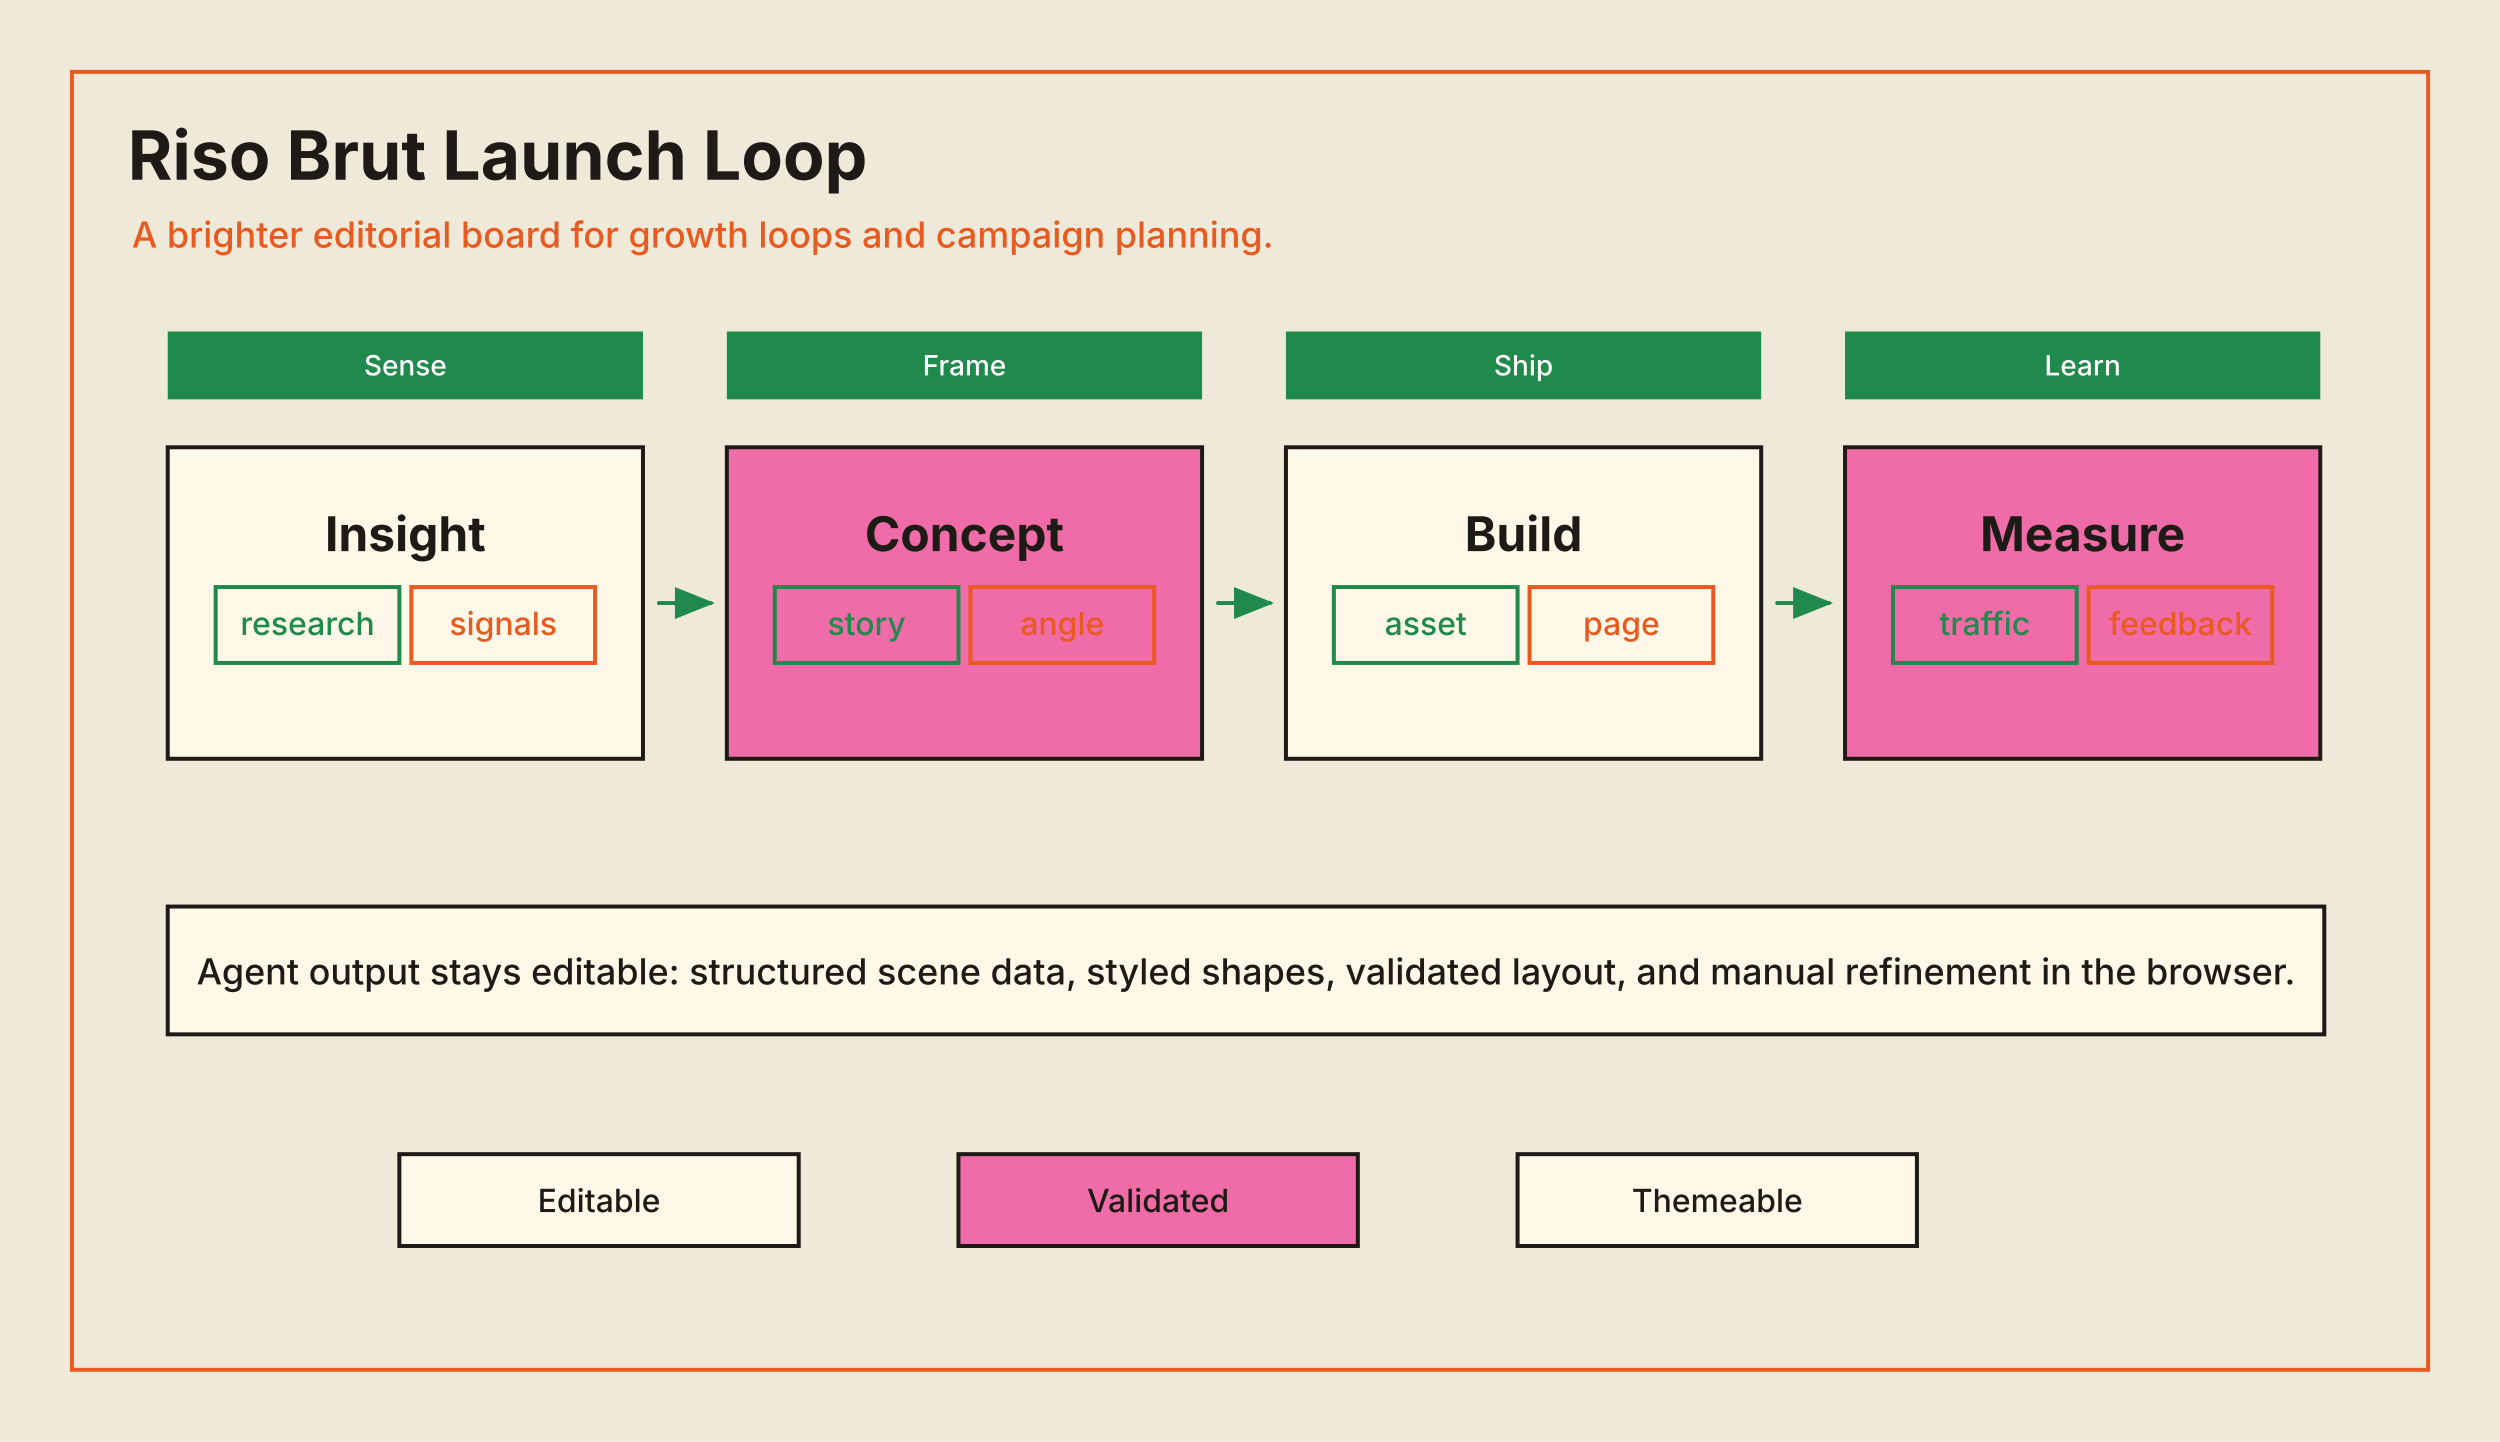
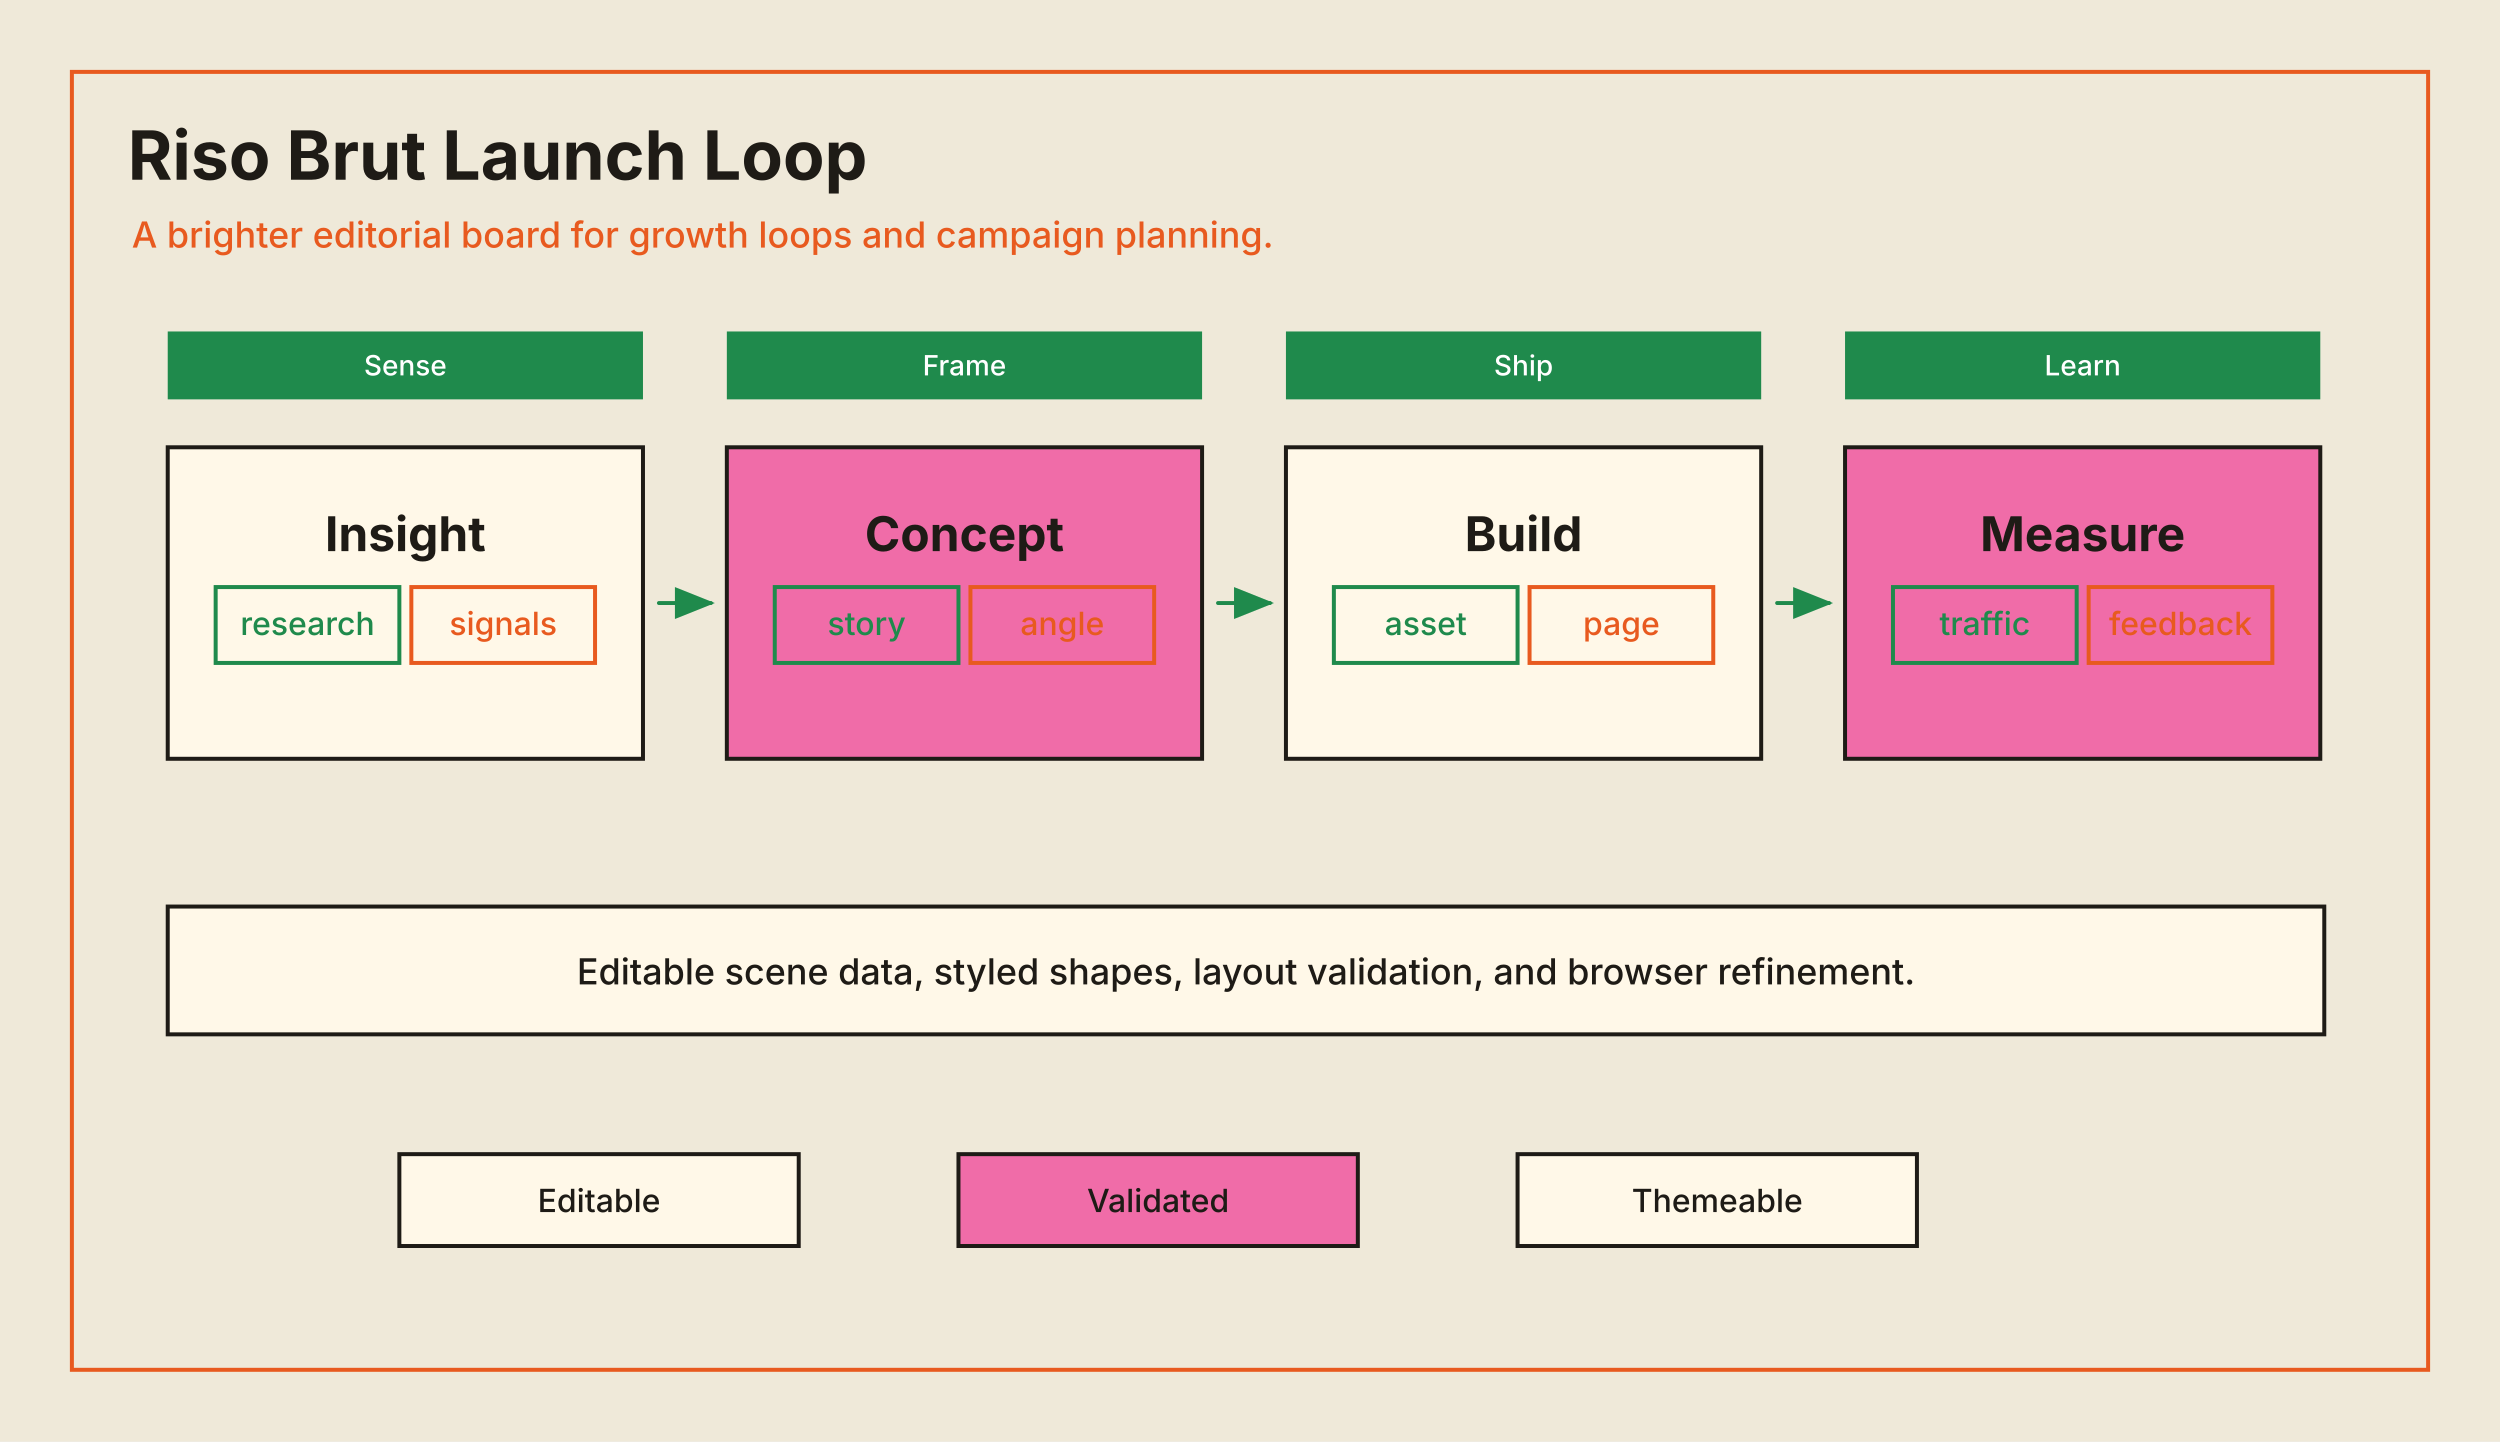
<svg xmlns="http://www.w3.org/2000/svg" viewBox="8 0 1252 722" role="img" aria-label="Riso Brut Launch Loop preview">
  <defs>
    <marker id="arrowhead" markerWidth="10" markerHeight="8" refX="9" refY="4" orient="auto" markerUnits="strokeWidth">
      <path d="M0,0 L10,4 L0,8 Z" fill="context-stroke" />
    </marker>
  </defs>
  <rect x="8" y="0" width="1252" height="722" fill="#EFE9D9" />
  <text x="72" y="90" fill="#1E1B16" font-family="Inter, Arial, sans-serif" font-size="34" font-weight="700" text-anchor="start">
    <tspan x="72" dy="0">Riso Brut Launch Loop</tspan>
  </text>
  <text x="74" y="124" fill="#E85A1F" font-family="Inter, Arial, sans-serif" font-size="18" font-weight="500" text-anchor="start">
    <tspan x="74" dy="0">A brighter editorial board for growth loops and campaign planning.</tspan>
  </text>
  <rect x="44" y="36" width="1180" height="650" rx="0" fill="none" stroke="#E85A1F" stroke-width="2" />
  <rect x="92" y="166" width="238" height="34" rx="0" fill="#1F8A4C" stroke="#1F8A4C" stroke-width="0" />
  <text x="211" y="188" fill="#FFFFFF" font-family="Inter, Arial, sans-serif" font-size="14" font-weight="500" text-anchor="middle">
    <tspan x="211" dy="0">Sense</tspan>
  </text>
  <rect x="92" y="224" width="238" height="156" rx="0" fill="#FFF8E8" stroke="#1E1B16" stroke-width="2" />
  <text x="211" y="276" fill="#1E1B16" font-family="Inter, Arial, sans-serif" font-size="24" font-weight="700" text-anchor="middle">
    <tspan x="211" dy="0">Insight</tspan>
  </text>
  <text x="162" y="318" fill="#1F8A4C" font-family="Inter, Arial, sans-serif" font-size="16" font-weight="500" text-anchor="middle">
    <tspan x="162" dy="0">research</tspan>
  </text>
  <text x="260" y="318" fill="#E85A1F" font-family="Inter, Arial, sans-serif" font-size="16" font-weight="500" text-anchor="middle">
    <tspan x="260" dy="0">signals</tspan>
  </text>
  <rect x="116" y="294" width="92" height="38" rx="0" fill="none" stroke="#1F8A4C" stroke-width="2" />
  <rect x="214" y="294" width="92" height="38" rx="0" fill="none" stroke="#E85A1F" stroke-width="2" />
  <path d="M 338 302 L 364 302" fill="none" stroke="#1F8A4C" stroke-width="2" stroke-linecap="round" stroke-linejoin="round" marker-end="url(#arrowhead)" />
  <rect x="372" y="166" width="238" height="34" rx="0" fill="#1F8A4C" stroke="#1F8A4C" stroke-width="0" />
  <text x="491" y="188" fill="#FFFFFF" font-family="Inter, Arial, sans-serif" font-size="14" font-weight="500" text-anchor="middle">
    <tspan x="491" dy="0">Frame</tspan>
  </text>
  <rect x="372" y="224" width="238" height="156" rx="0" fill="#F06CA8" stroke="#1E1B16" stroke-width="2" />
  <text x="491" y="276" fill="#1E1B16" font-family="Inter, Arial, sans-serif" font-size="24" font-weight="700" text-anchor="middle">
    <tspan x="491" dy="0">Concept</tspan>
  </text>
  <text x="442" y="318" fill="#1F8A4C" font-family="Inter, Arial, sans-serif" font-size="16" font-weight="500" text-anchor="middle">
    <tspan x="442" dy="0">story</tspan>
  </text>
  <text x="540" y="318" fill="#E85A1F" font-family="Inter, Arial, sans-serif" font-size="16" font-weight="500" text-anchor="middle">
    <tspan x="540" dy="0">angle</tspan>
  </text>
  <rect x="396" y="294" width="92" height="38" rx="0" fill="none" stroke="#1F8A4C" stroke-width="2" />
  <rect x="494" y="294" width="92" height="38" rx="0" fill="none" stroke="#E85A1F" stroke-width="2" />
  <path d="M 618 302 L 644 302" fill="none" stroke="#1F8A4C" stroke-width="2" stroke-linecap="round" stroke-linejoin="round" marker-end="url(#arrowhead)" />
  <rect x="652" y="166" width="238" height="34" rx="0" fill="#1F8A4C" stroke="#1F8A4C" stroke-width="0" />
  <text x="771" y="188" fill="#FFFFFF" font-family="Inter, Arial, sans-serif" font-size="14" font-weight="500" text-anchor="middle">
    <tspan x="771" dy="0">Ship</tspan>
  </text>
  <rect x="652" y="224" width="238" height="156" rx="0" fill="#FFF8E8" stroke="#1E1B16" stroke-width="2" />
  <text x="771" y="276" fill="#1E1B16" font-family="Inter, Arial, sans-serif" font-size="24" font-weight="700" text-anchor="middle">
    <tspan x="771" dy="0">Build</tspan>
  </text>
  <text x="722" y="318" fill="#1F8A4C" font-family="Inter, Arial, sans-serif" font-size="16" font-weight="500" text-anchor="middle">
    <tspan x="722" dy="0">asset</tspan>
  </text>
  <text x="820" y="318" fill="#E85A1F" font-family="Inter, Arial, sans-serif" font-size="16" font-weight="500" text-anchor="middle">
    <tspan x="820" dy="0">page</tspan>
  </text>
  <rect x="676" y="294" width="92" height="38" rx="0" fill="none" stroke="#1F8A4C" stroke-width="2" />
  <rect x="774" y="294" width="92" height="38" rx="0" fill="none" stroke="#E85A1F" stroke-width="2" />
  <path d="M 898 302 L 924 302" fill="none" stroke="#1F8A4C" stroke-width="2" stroke-linecap="round" stroke-linejoin="round" marker-end="url(#arrowhead)" />
  <rect x="932" y="166" width="238" height="34" rx="0" fill="#1F8A4C" stroke="#1F8A4C" stroke-width="0" />
  <text x="1051" y="188" fill="#FFFFFF" font-family="Inter, Arial, sans-serif" font-size="14" font-weight="500" text-anchor="middle">
    <tspan x="1051" dy="0">Learn</tspan>
  </text>
  <rect x="932" y="224" width="238" height="156" rx="0" fill="#F06CA8" stroke="#1E1B16" stroke-width="2" />
  <text x="1051" y="276" fill="#1E1B16" font-family="Inter, Arial, sans-serif" font-size="24" font-weight="700" text-anchor="middle">
    <tspan x="1051" dy="0">Measure</tspan>
  </text>
  <text x="1002" y="318" fill="#1F8A4C" font-family="Inter, Arial, sans-serif" font-size="16" font-weight="500" text-anchor="middle">
    <tspan x="1002" dy="0">traffic</tspan>
  </text>
  <text x="1100" y="318" fill="#E85A1F" font-family="Inter, Arial, sans-serif" font-size="16" font-weight="500" text-anchor="middle">
    <tspan x="1100" dy="0">feedback</tspan>
  </text>
  <rect x="956" y="294" width="92" height="38" rx="0" fill="none" stroke="#1F8A4C" stroke-width="2" />
  <rect x="1054" y="294" width="92" height="38" rx="0" fill="none" stroke="#E85A1F" stroke-width="2" />
  <rect x="92" y="454" width="1080" height="64" rx="0" fill="#FFF8E8" stroke="#1E1B16" stroke-width="2" />
  <text x="632" y="493" fill="#1E1B16" font-family="Inter, Arial, sans-serif" font-size="18" font-weight="500" text-anchor="middle">
-     <tspan x="632" dy="0">Agent output stays editable: structured scene data, styled shapes, validated layout, and manual refinement in the browser.</tspan>
+     <tspan x="632" dy="0">Editable scene data, styled shapes, layout validation, and browser refinement.</tspan>
  </text>
  <rect x="208" y="578" width="200" height="46" rx="0" fill="#FFF8E8" stroke="#1E1B16" stroke-width="2" />
  <text x="308" y="607" fill="#1E1B16" font-family="Inter, Arial, sans-serif" font-size="16" font-weight="500" text-anchor="middle">
    <tspan x="308" dy="0">Editable</tspan>
  </text>
  <rect x="488" y="578" width="200" height="46" rx="0" fill="#F06CA8" stroke="#1E1B16" stroke-width="2" />
  <text x="588" y="607" fill="#1E1B16" font-family="Inter, Arial, sans-serif" font-size="16" font-weight="500" text-anchor="middle">
    <tspan x="588" dy="0">Validated</tspan>
  </text>
  <rect x="768" y="578" width="200" height="46" rx="0" fill="#FFF8E8" stroke="#1E1B16" stroke-width="2" />
  <text x="868" y="607" fill="#1E1B16" font-family="Inter, Arial, sans-serif" font-size="16" font-weight="500" text-anchor="middle">
    <tspan x="868" dy="0">Themeable</tspan>
  </text>
</svg>
